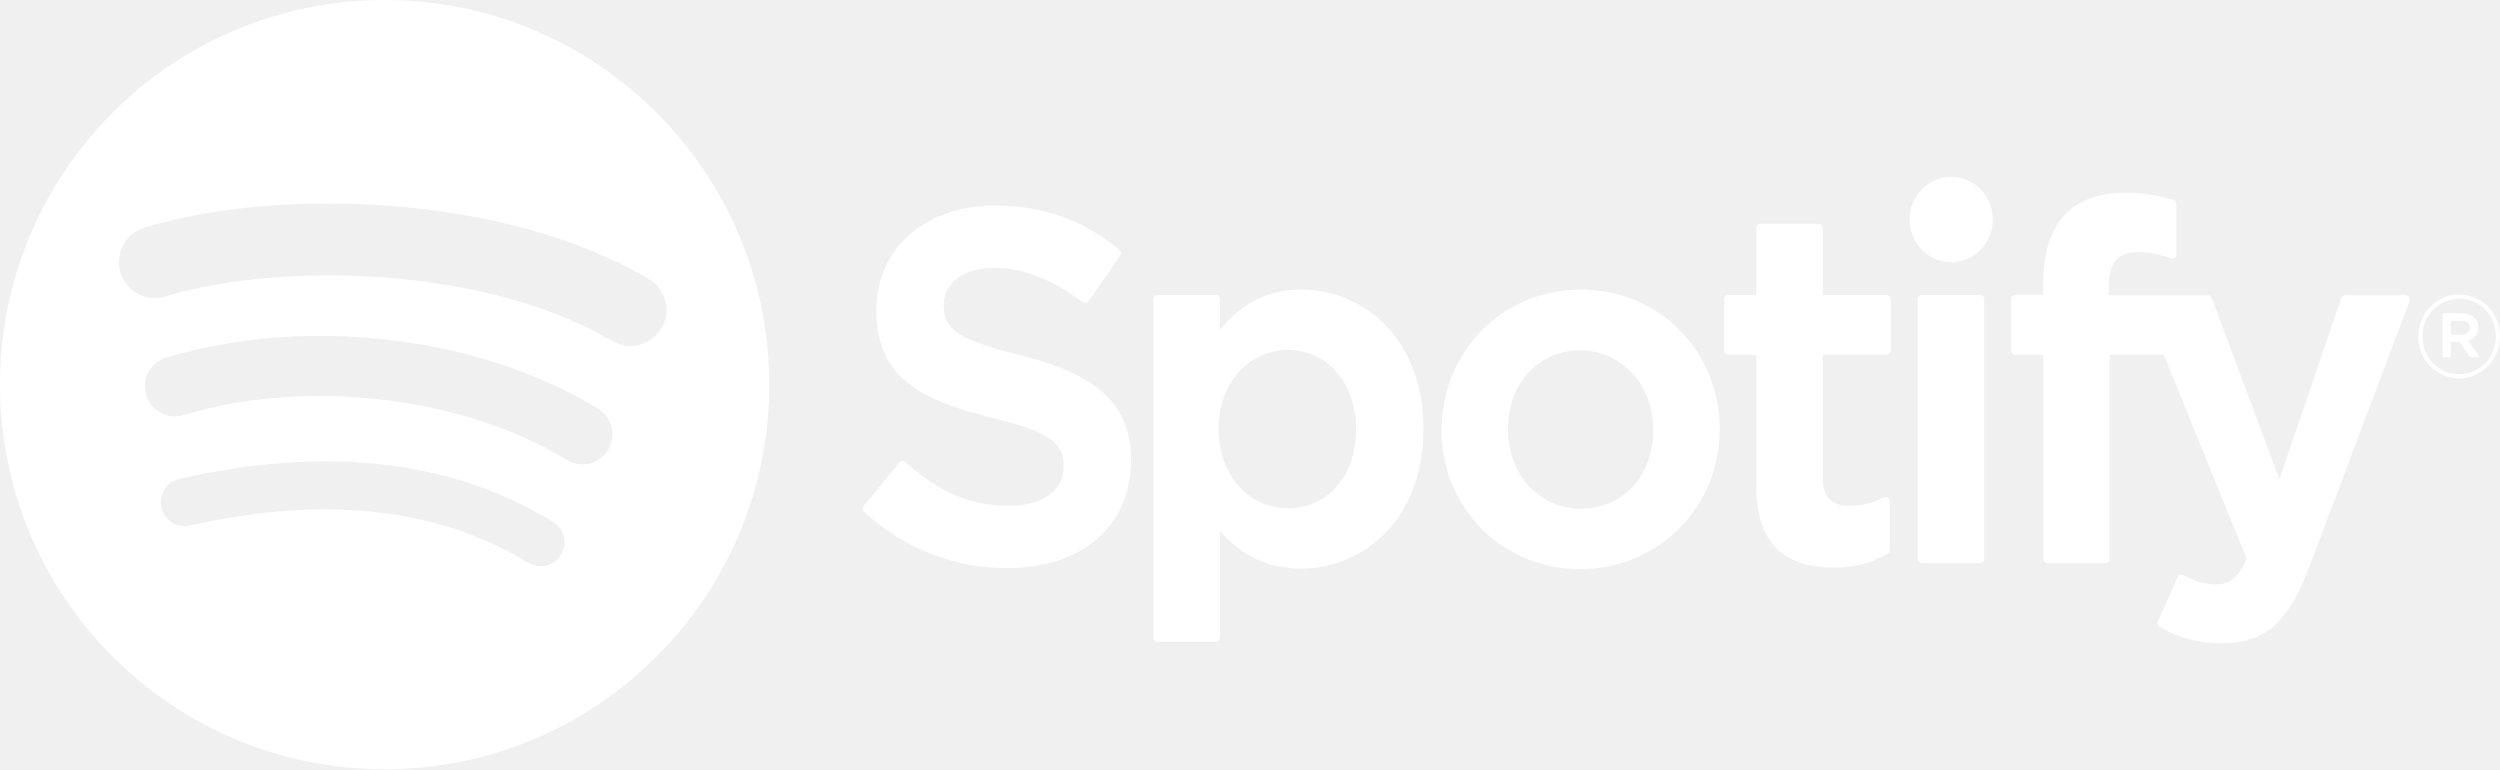
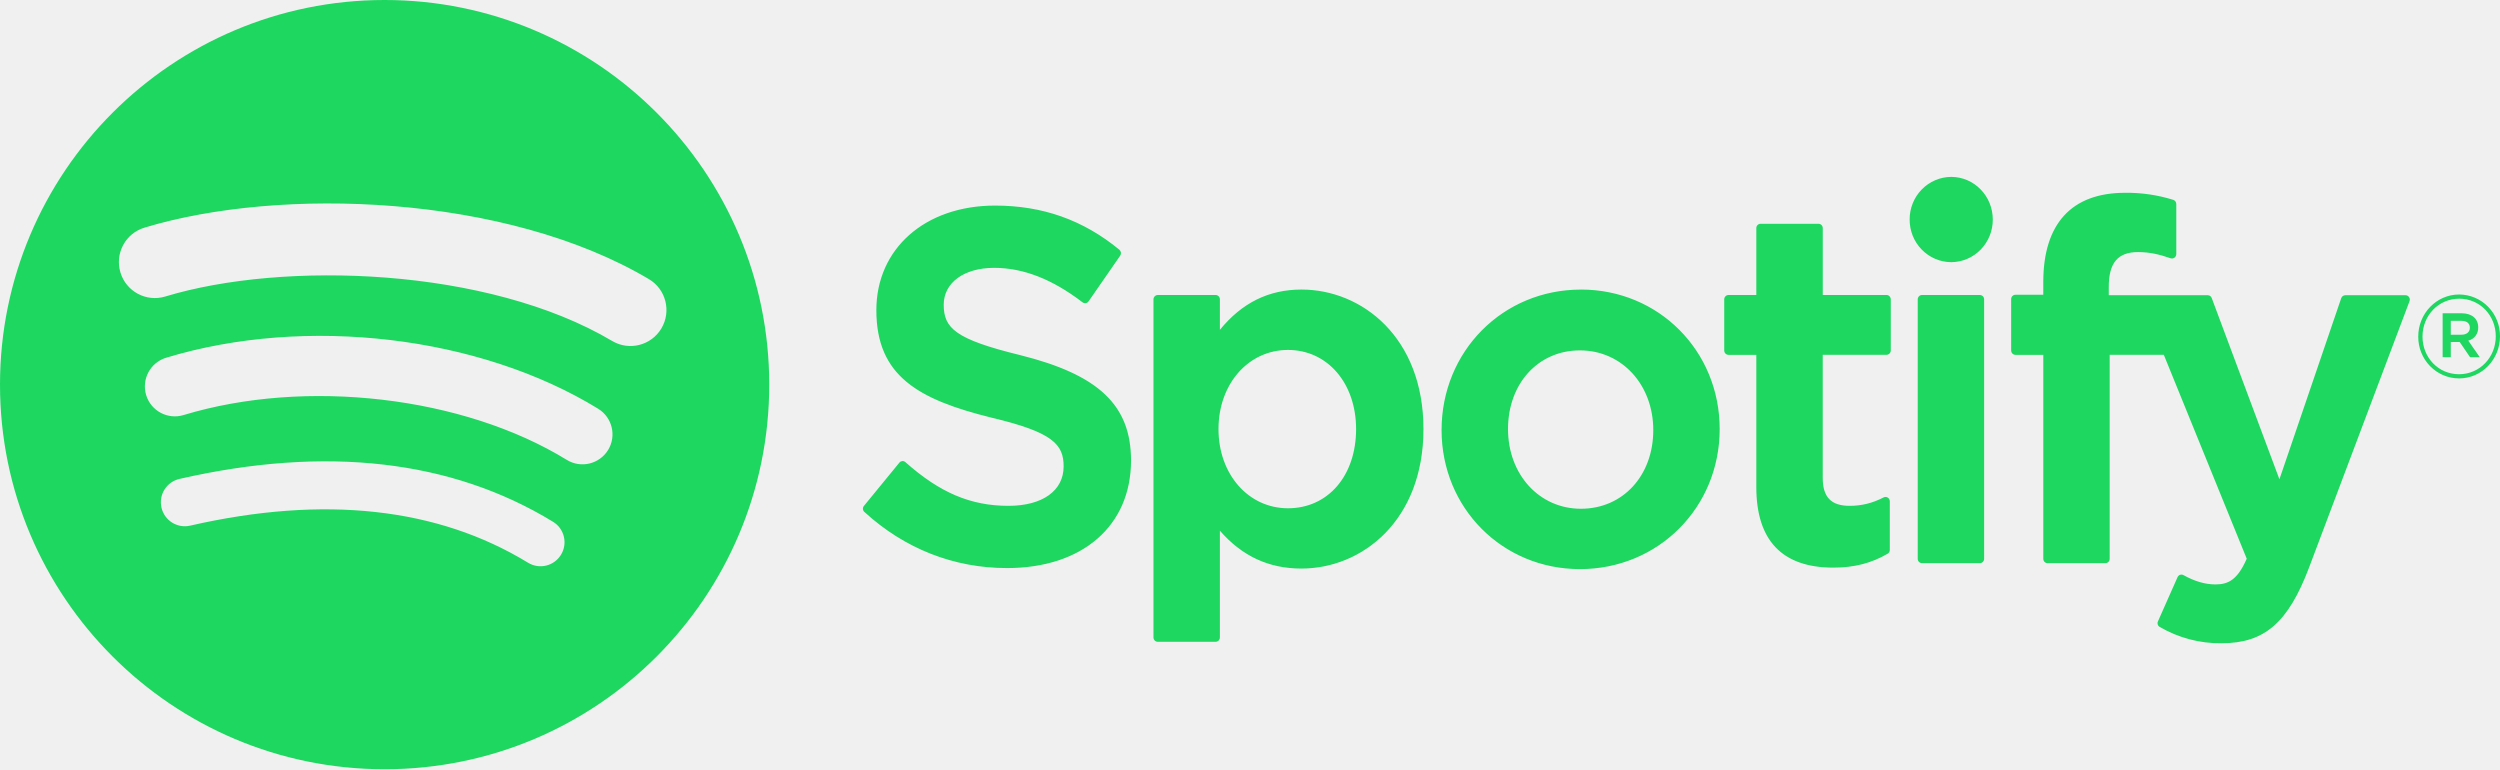
- <svg xmlns="http://www.w3.org/2000/svg" fill="white" role="img" viewBox="0 0 78 24" aria-label="Spotify" aria-hidden="false" height="24" data-encore-id="logoSpotify" class="Svg-sc-6c3c1v-0 dDJltW">
+ <svg xmlns="http://www.w3.org/2000/svg" fill="#1ed760" role="img" viewBox="0 0 78 24" aria-label="Spotify" aria-hidden="false" height="24" data-encore-id="logoSpotify" class="Svg-sc-6c3c1v-0 dDJltW">
  <path d="M31.823 11.078C29.804 10.584 29.444 10.238 29.444 9.508C29.444 8.82 30.077 8.357 31.016 8.357C31.926 8.357 32.83 8.709 33.776 9.433C33.805 9.455 33.841 9.463 33.876 9.458C33.894 9.455 33.91 9.449 33.925 9.44C33.94 9.43 33.953 9.418 33.963 9.403L34.95 7.977C34.969 7.948 34.977 7.914 34.973 7.879C34.968 7.845 34.951 7.814 34.925 7.792C33.798 6.864 32.529 6.414 31.046 6.414C28.865 6.414 27.342 7.756 27.342 9.677C27.342 11.737 28.657 12.465 30.927 13.029C32.859 13.486 33.185 13.869 33.185 14.553C33.185 15.31 32.526 15.782 31.465 15.782C30.285 15.782 29.324 15.374 28.248 14.418C28.235 14.407 28.22 14.398 28.203 14.392C28.187 14.386 28.169 14.384 28.151 14.385C28.134 14.387 28.117 14.392 28.101 14.4C28.086 14.408 28.072 14.42 28.061 14.434L26.955 15.784C26.932 15.811 26.921 15.845 26.923 15.881C26.926 15.916 26.942 15.949 26.968 15.972C28.22 17.119 29.759 17.724 31.419 17.724C33.77 17.724 35.288 16.407 35.288 14.368C35.288 12.645 34.285 11.692 31.823 11.078ZM42.31 13.387C42.31 14.842 41.436 15.858 40.185 15.858C38.95 15.858 38.017 14.797 38.017 13.387C38.017 11.979 38.949 10.918 40.186 10.918C41.416 10.918 42.31 11.956 42.31 13.387ZM40.604 9.034C39.586 9.034 38.75 9.446 38.061 10.29V9.341C38.061 9.305 38.048 9.271 38.023 9.245C37.998 9.22 37.965 9.205 37.93 9.204H36.121C36.103 9.205 36.086 9.208 36.07 9.215C36.054 9.222 36.039 9.232 36.027 9.245C36.014 9.257 36.005 9.272 35.998 9.289C35.992 9.305 35.988 9.323 35.988 9.341V19.887C35.988 19.963 36.048 20.024 36.121 20.024H37.93C37.965 20.023 37.998 20.009 38.023 19.983C38.048 19.957 38.061 19.923 38.061 19.887V16.558C38.751 17.352 39.586 17.739 40.604 17.739C42.497 17.739 44.412 16.244 44.412 13.387C44.412 10.53 42.497 9.034 40.604 9.034ZM49.324 15.873C48.027 15.873 47.05 14.805 47.05 13.387C47.05 11.965 47.993 10.932 49.294 10.932C50.599 10.932 51.582 12.001 51.582 13.419C51.582 14.841 50.633 15.873 49.324 15.873ZM49.324 9.035C46.886 9.035 44.977 10.961 44.977 13.418C44.977 15.85 46.873 17.756 49.294 17.756C51.739 17.756 53.654 15.837 53.654 13.387C53.654 10.947 51.753 9.034 49.324 9.034V9.035ZM58.859 9.204H56.87V7.118C56.87 7.1 56.867 7.082 56.86 7.066C56.854 7.049 56.844 7.034 56.832 7.022C56.819 7.009 56.805 6.999 56.788 6.992C56.772 6.985 56.755 6.982 56.737 6.982H54.928C54.894 6.982 54.86 6.997 54.835 7.022C54.811 7.047 54.797 7.081 54.797 7.117V9.204H53.927C53.91 9.205 53.892 9.208 53.876 9.215C53.86 9.222 53.846 9.232 53.834 9.245C53.821 9.257 53.812 9.273 53.805 9.289C53.799 9.305 53.796 9.323 53.796 9.341V10.936C53.796 11.01 53.855 11.071 53.927 11.071H54.797V15.197C54.797 16.864 55.605 17.71 57.201 17.71C57.849 17.71 58.387 17.572 58.895 17.276C58.915 17.264 58.932 17.247 58.944 17.227C58.956 17.206 58.962 17.183 58.962 17.159V15.64C58.962 15.617 58.956 15.594 58.945 15.574C58.934 15.554 58.918 15.537 58.899 15.525C58.88 15.513 58.858 15.506 58.835 15.505C58.813 15.504 58.79 15.509 58.77 15.519C58.421 15.699 58.085 15.782 57.709 15.782C57.129 15.782 56.869 15.511 56.869 14.906V11.07H58.859C58.877 11.07 58.894 11.066 58.91 11.059C58.926 11.053 58.941 11.042 58.953 11.03C58.966 11.017 58.975 11.002 58.982 10.986C58.989 10.969 58.992 10.951 58.992 10.934V9.339C58.992 9.321 58.989 9.303 58.982 9.287C58.975 9.271 58.965 9.256 58.953 9.243C58.941 9.231 58.926 9.221 58.91 9.214C58.894 9.207 58.877 9.203 58.859 9.203V9.204ZM65.793 9.212V8.957C65.793 8.202 66.074 7.865 66.707 7.865C67.083 7.865 67.387 7.942 67.726 8.059C67.746 8.065 67.767 8.067 67.788 8.063C67.808 8.06 67.828 8.051 67.844 8.039C67.862 8.026 67.876 8.01 67.885 7.99C67.895 7.971 67.9 7.95 67.9 7.928V6.366C67.9 6.337 67.891 6.308 67.874 6.285C67.857 6.261 67.833 6.244 67.806 6.235C67.319 6.083 66.813 6.009 66.304 6.015C64.633 6.015 63.75 6.98 63.75 8.803V9.196H62.881C62.846 9.197 62.812 9.211 62.787 9.236C62.762 9.262 62.748 9.296 62.748 9.332V10.935C62.748 11.01 62.808 11.071 62.881 11.071H63.751V17.435C63.751 17.51 63.809 17.57 63.882 17.57H65.691C65.763 17.57 65.822 17.51 65.822 17.435V11.07H67.511L70.098 17.432C69.804 18.101 69.515 18.234 69.121 18.234C68.802 18.234 68.467 18.136 68.123 17.943C68.107 17.935 68.09 17.929 68.072 17.927C68.054 17.926 68.036 17.928 68.018 17.933C68.001 17.939 67.985 17.949 67.972 17.962C67.959 17.974 67.948 17.99 67.94 18.006L67.328 19.386C67.313 19.417 67.311 19.452 67.322 19.485C67.332 19.517 67.354 19.545 67.384 19.561C67.972 19.903 68.639 20.079 69.316 20.069C70.65 20.069 71.389 19.431 72.04 17.714L75.177 9.397C75.185 9.376 75.188 9.354 75.186 9.332C75.183 9.31 75.175 9.289 75.163 9.271C75.151 9.252 75.135 9.238 75.116 9.227C75.097 9.217 75.076 9.211 75.055 9.211H73.172C73.144 9.212 73.117 9.22 73.095 9.237C73.072 9.253 73.055 9.276 73.046 9.303L71.118 14.954L69.006 9.299C68.996 9.273 68.98 9.251 68.958 9.235C68.936 9.22 68.909 9.211 68.882 9.211H65.793V9.212ZM61.773 9.204H59.964C59.929 9.205 59.895 9.22 59.871 9.245C59.846 9.271 59.833 9.305 59.833 9.341V17.435C59.833 17.51 59.892 17.57 59.965 17.57H61.774C61.846 17.57 61.905 17.51 61.905 17.435V9.34C61.905 9.304 61.892 9.27 61.867 9.244C61.842 9.219 61.808 9.205 61.773 9.204ZM60.877 5.519C60.532 5.521 60.201 5.662 59.958 5.912C59.715 6.161 59.579 6.498 59.581 6.849C59.58 7.023 59.613 7.195 59.677 7.356C59.742 7.517 59.837 7.664 59.958 7.787C60.078 7.911 60.222 8.009 60.38 8.077C60.538 8.144 60.707 8.179 60.879 8.18C61.224 8.178 61.555 8.037 61.798 7.787C62.041 7.537 62.177 7.2 62.175 6.849C62.175 6.114 61.593 5.519 60.877 5.519ZM76.795 10.01H76.464V10.443H76.795C76.96 10.443 77.059 10.36 77.059 10.226C77.059 10.085 76.96 10.01 76.795 10.01ZM77.01 10.628L77.37 11.145H77.066L76.743 10.671H76.464V11.145H76.21V9.774H76.805C77.115 9.774 77.32 9.938 77.32 10.211C77.324 10.307 77.296 10.4 77.239 10.476C77.182 10.553 77.101 10.606 77.01 10.628ZM76.728 9.319C76.076 9.319 75.582 9.85 75.582 10.501C75.582 11.151 76.073 11.676 76.721 11.676C77.373 11.676 77.868 11.144 77.868 10.493C77.868 9.843 77.376 9.319 76.728 9.319ZM76.721 11.806C76.553 11.806 76.386 11.772 76.231 11.706C76.076 11.64 75.936 11.544 75.817 11.422C75.699 11.301 75.606 11.157 75.543 10.999C75.479 10.841 75.448 10.672 75.449 10.501C75.449 9.785 76.012 9.188 76.728 9.188C76.896 9.189 77.062 9.223 77.217 9.289C77.373 9.355 77.513 9.451 77.631 9.572C77.75 9.694 77.843 9.837 77.906 9.995C77.97 10.153 78.001 10.323 78 10.493C78 11.21 77.437 11.807 76.721 11.807V11.806Z M19.099 10.638C15.23 8.341 8.85 8.13 5.157 9.251C4.564 9.431 3.937 9.096 3.758 8.503C3.578 7.91 3.912 7.283 4.506 7.103C8.745 5.816 15.791 6.064 20.244 8.708C20.778 9.024 20.952 9.713 20.636 10.246C20.32 10.779 19.63 10.955 19.099 10.638ZM17.685 14.349C14.46 12.366 9.543 11.792 5.727 12.95C5.233 13.1 4.71 12.821 4.56 12.327C4.411 11.832 4.69 11.311 5.184 11.161C9.542 9.838 14.96 10.478 18.664 12.754C19.104 13.025 19.242 13.601 18.972 14.041C18.7 14.481 18.125 14.619 17.685 14.349ZM16.475 17.557C13.657 15.835 10.11 15.446 5.933 16.4C5.531 16.492 5.13 16.24 5.038 15.838C4.945 15.435 5.197 15.034 5.6 14.942C10.171 13.897 14.092 14.347 17.255 16.28C17.608 16.495 17.719 16.956 17.503 17.308C17.288 17.662 16.828 17.773 16.475 17.557ZM0 12C0 18.628 5.373 24 12 24C18.628 24 24 18.628 24 12C24 5.373 18.628 0 12 0C5.373 0 0 5.373 0 12Z" />
</svg>
